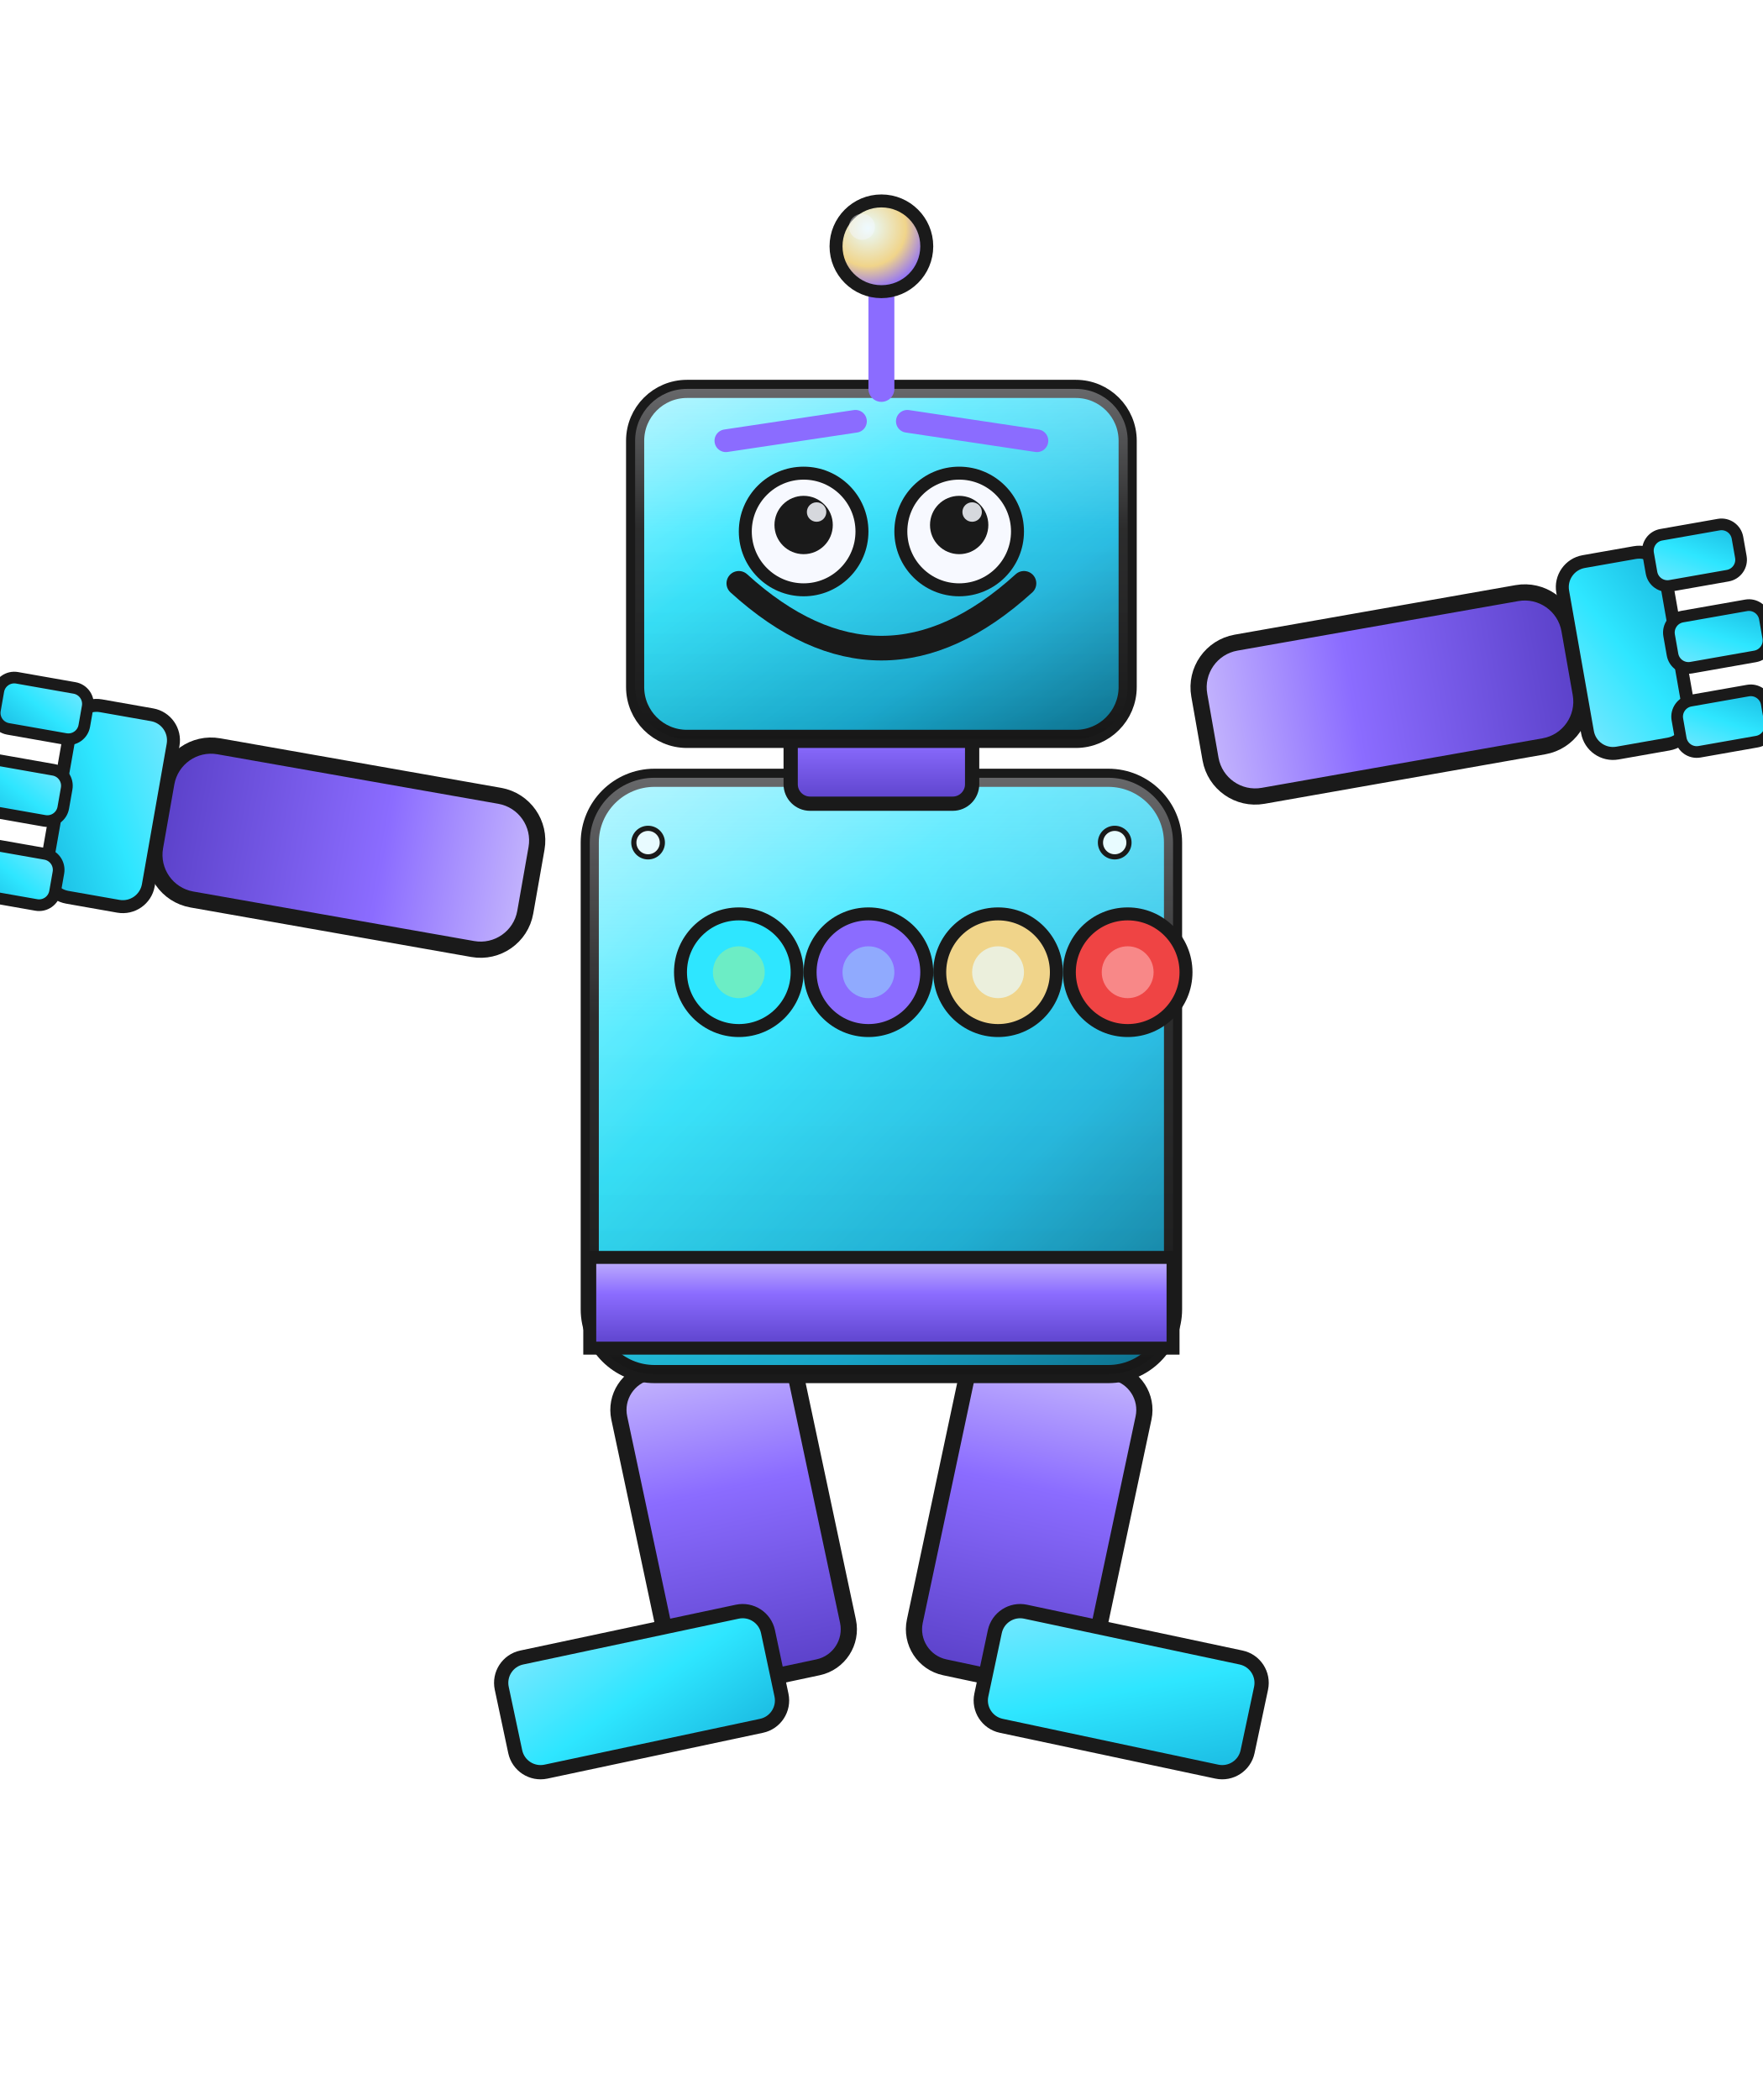
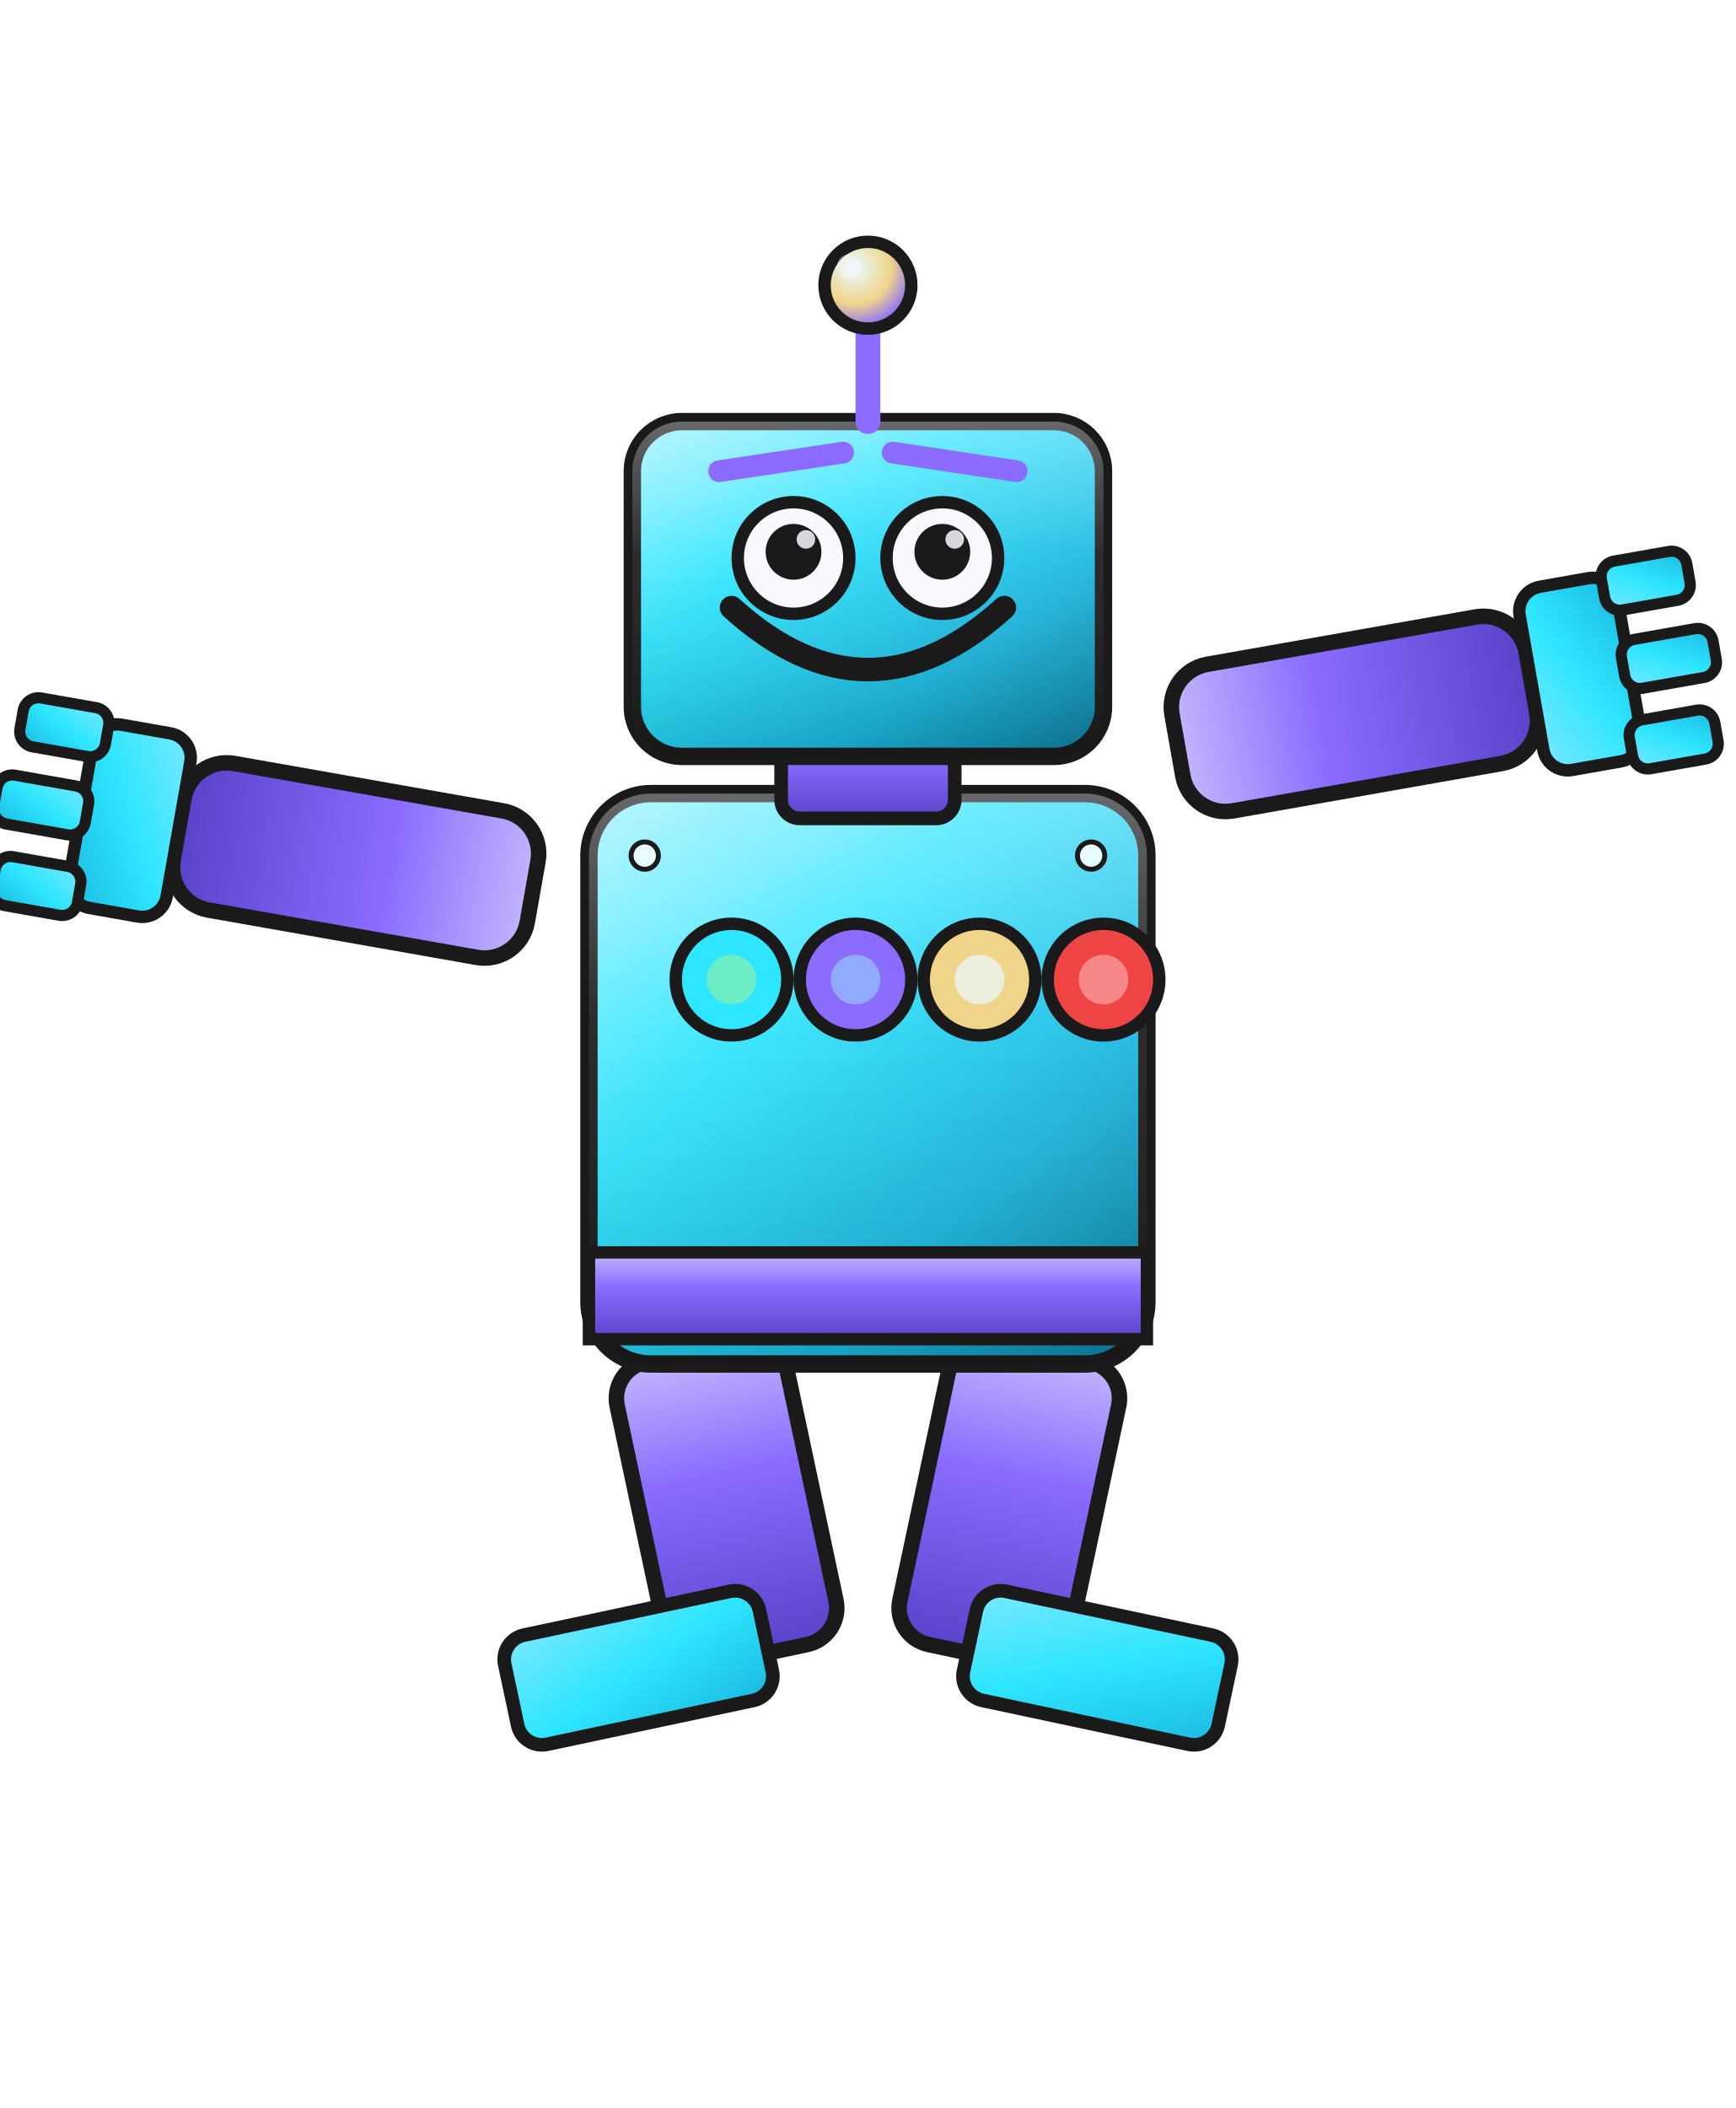
- <svg xmlns="http://www.w3.org/2000/svg" viewBox="-36 -32 272 324" overflow="visible" fill="none" role="img" aria-label="BertyBot celebrating">
+ <svg xmlns="http://www.w3.org/2000/svg" viewBox="-40 -40 280 340" overflow="visible" fill="none" role="img" aria-label="BertyBot celebrating">
  <defs>
    <linearGradient id="twcelebrateBody" x1="0%" y1="0%" x2="100%" y2="100%">
      <stop offset="0%" stop-color="#9af4ff" />
      <stop offset="35%" stop-color="#2ee6ff" />
      <stop offset="70%" stop-color="#1ab8e0" />
      <stop offset="100%" stop-color="#0d7a9a" />
    </linearGradient>
    <linearGradient id="twcelebrateRed" x1="0%" y1="0%" x2="0%" y2="100%">
      <stop offset="0%" stop-color="#c4b5fd" />
      <stop offset="40%" stop-color="#8b6cff" />
      <stop offset="100%" stop-color="#5b41c9" />
    </linearGradient>
    <linearGradient id="twcelebrateHand" x1="0%" y1="0%" x2="100%" y2="100%">
      <stop offset="0%" stop-color="#7ae8ff" />
      <stop offset="50%" stop-color="#2ee6ff" />
      <stop offset="100%" stop-color="#1ab8e0" />
    </linearGradient>
    <linearGradient id="twcelebrateShine" x1="0%" y1="0%" x2="0%" y2="100%">
      <stop offset="0%" stop-color="#f7f9ff" stop-opacity="0.35" />
      <stop offset="40%" stop-color="#f7f9ff" stop-opacity="0.08" />
      <stop offset="100%" stop-color="#000" stop-opacity="0.12" />
    </linearGradient>
    <radialGradient id="twcelebrateAnt" cx="35%" cy="30%" r="70%">
      <stop offset="0%" stop-color="#e8fbff" />
      <stop offset="60%" stop-color="#f0d48a" />
      <stop offset="100%" stop-color="#8b6cff" />
    </radialGradient>
  </defs>
  <g>
    <rect x="58" y="178" width="28" height="50" rx="6" fill="url(#twcelebrateRed)" stroke="#1a1a1a" stroke-width="2.5" transform="rotate(-12 72 178)" />
    <rect x="114" y="178" width="28" height="50" rx="6" fill="url(#twcelebrateRed)" stroke="#1a1a1a" stroke-width="2.5" transform="rotate(12 128 178)" />
    <rect x="42" y="220" width="42" height="18" rx="4" fill="url(#twcelebrateHand)" stroke="#1a1a1a" stroke-width="2.2" transform="rotate(-12 63 229)" />
    <rect x="116" y="220" width="42" height="18" rx="4" fill="url(#twcelebrateHand)" stroke="#1a1a1a" stroke-width="2.2" transform="rotate(12 137 229)" />
  </g>
  <g transform="translate(48,92) rotate(100)">
    <rect x="0" y="0" width="24" height="58" rx="7" fill="url(#twcelebrateRed)" stroke="#1a1a1a" stroke-width="2.5" />
    <g data-berty-hand="claw" transform="translate(-3,58)">
      <rect x="0" y="0" width="30" height="16" rx="4" fill="url(#twcelebrateHand)" stroke="#1a1a1a" stroke-width="2" />
      <rect x="-2" y="14" width="8" height="14" rx="2.5" fill="url(#twcelebrateHand)" stroke="#1a1a1a" stroke-width="1.8" />
      <rect x="11" y="15" width="8" height="15" rx="2.5" fill="url(#twcelebrateHand)" stroke="#1a1a1a" stroke-width="1.8" />
      <rect x="24" y="14" width="8" height="14" rx="2.5" fill="url(#twcelebrateHand)" stroke="#1a1a1a" stroke-width="1.8" />
    </g>
  </g>
  <g transform="translate(152,92) rotate(-100)">
    <rect x="0" y="0" width="24" height="58" rx="7" fill="url(#twcelebrateRed)" stroke="#1a1a1a" stroke-width="2.5" />
    <g data-berty-hand="claw" transform="translate(-3,58)">
      <rect x="0" y="0" width="30" height="16" rx="4" fill="url(#twcelebrateHand)" stroke="#1a1a1a" stroke-width="2" />
      <rect x="-2" y="14" width="8" height="14" rx="2.5" fill="url(#twcelebrateHand)" stroke="#1a1a1a" stroke-width="1.8" />
      <rect x="11" y="15" width="8" height="15" rx="2.5" fill="url(#twcelebrateHand)" stroke="#1a1a1a" stroke-width="1.8" />
      <rect x="24" y="14" width="8" height="14" rx="2.5" fill="url(#twcelebrateHand)" stroke="#1a1a1a" stroke-width="1.8" />
    </g>
  </g>
  <g>
    <rect x="55" y="88" width="90" height="92" rx="10" fill="url(#twcelebrateBody)" stroke="#1a1a1a" stroke-width="2.8" />
    <rect x="55" y="88" width="90" height="92" rx="10" fill="url(#twcelebrateShine)" />
    <rect x="55" y="162" width="90" height="14" fill="url(#twcelebrateRed)" stroke="#1a1a1a" stroke-width="2" />
    <circle cx="64" cy="98" r="2.2" fill="#e8fbff" stroke="#1a1a1a" stroke-width="0.8" />
    <circle cx="136" cy="98" r="2.2" fill="#e8fbff" stroke="#1a1a1a" stroke-width="0.8" />
    <circle cx="78" cy="118" r="9" fill="#2ee6ff" stroke="#1a1a1a" stroke-width="2" />
    <circle cx="78" cy="118" r="4" fill="#86efac" opacity="0.7" />
    <circle cx="98" cy="118" r="9" fill="#8b6cff" stroke="#1a1a1a" stroke-width="2" />
    <circle cx="98" cy="118" r="4" fill="#93c5fd" opacity="0.7" />
    <circle cx="118" cy="118" r="9" fill="#f0d48a" stroke="#1a1a1a" stroke-width="2" />
    <circle cx="118" cy="118" r="4" fill="#e8fbff" opacity="0.7" />
    <circle cx="138" cy="118" r="9" fill="#ef4444" stroke="#1a1a1a" stroke-width="2" />
    <circle cx="138" cy="118" r="4" fill="#fca5a5" opacity="0.7" />
  </g>
  <rect x="86" y="76" width="28" height="16" rx="3" fill="url(#twcelebrateRed)" stroke="#1a1a1a" stroke-width="2.2" />
  <g>
    <rect x="62" y="28" width="76" height="54" rx="8" fill="url(#twcelebrateBody)" stroke="#1a1a1a" stroke-width="2.8" />
    <rect x="62" y="28" width="76" height="54" rx="8" fill="url(#twcelebrateShine)" />
    <circle cx="88" cy="50" r="9" fill="#f7f9ff" stroke="#1a1a1a" stroke-width="2" />
    <circle cx="112" cy="50" r="9" fill="#f7f9ff" stroke="#1a1a1a" stroke-width="2" />
    <circle cx="88" cy="49" r="4.5" fill="#1a1a1a" />
    <circle cx="112" cy="49" r="4.5" fill="#1a1a1a" />
    <circle cx="90" cy="47" r="1.5" fill="#f7f9ff" opacity="0.85" />
    <circle cx="114" cy="47" r="1.5" fill="#f7f9ff" opacity="0.85" />
    <path d="M76 36 L96 33" stroke="#8b6cff" stroke-width="3.5" stroke-linecap="round" />
    <path d="M104 33 L124 36" stroke="#8b6cff" stroke-width="3.5" stroke-linecap="round" />
    <path d="M78 58 Q100 78 122 58" fill="none" stroke="#1a1a1a" stroke-width="3.8" stroke-linecap="round" />
  </g>
  <line x1="100" y1="28" x2="100" y2="10" stroke="#8b6cff" stroke-width="4" stroke-linecap="round" />
  <circle cx="100" cy="6" r="7" fill="url(#twcelebrateAnt)" stroke="#1a1a1a" stroke-width="2" />
  <circle cx="97" cy="3" r="2" fill="#f7f9ff" opacity="0.45" />
</svg>
